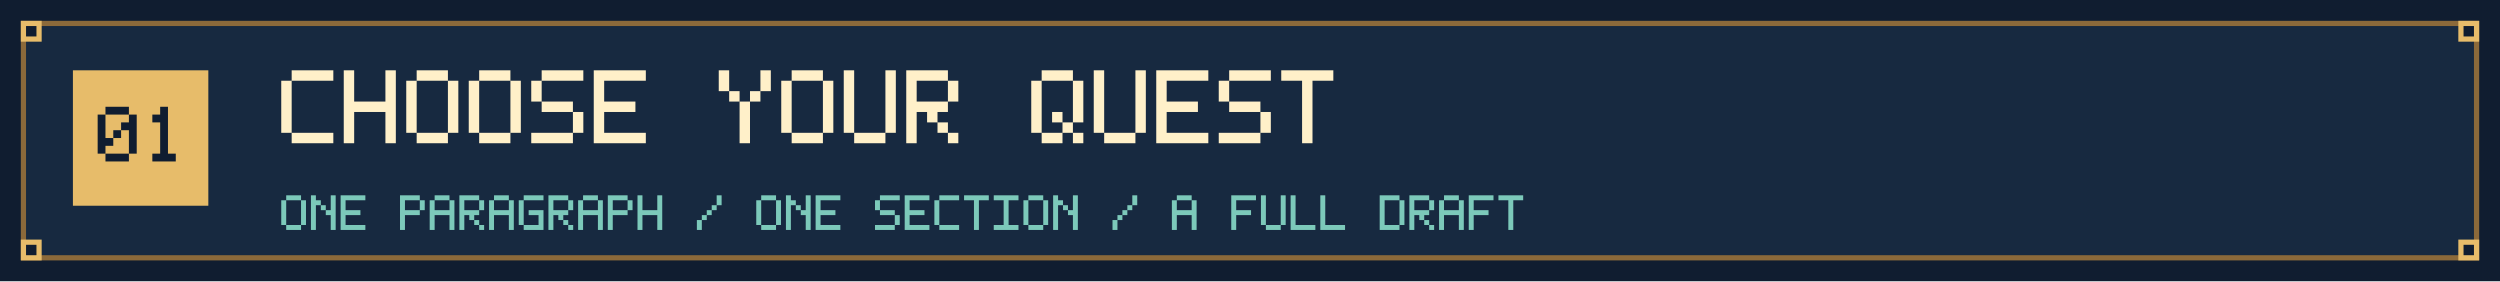
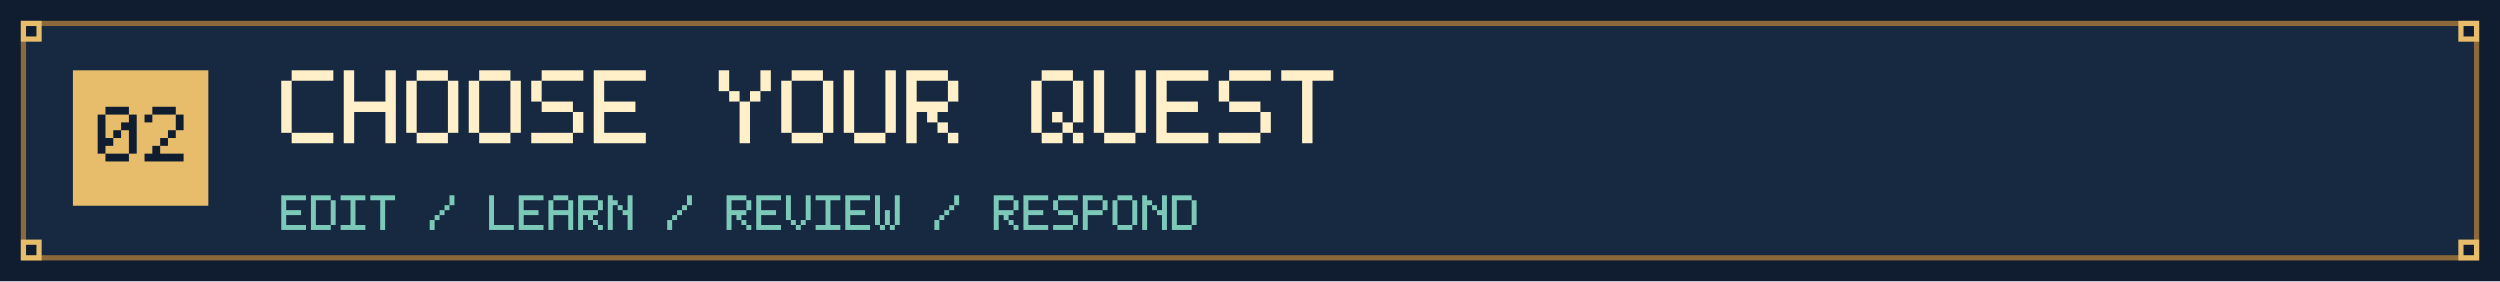
- <svg xmlns="http://www.w3.org/2000/svg" width="960" height="108" viewBox="0 0 960 108" role="img" aria-label="CHOOSE YOUR QUEST. ONE PARAGRAPH / ONE SECTION / A FULL DRAFT">
+ <svg xmlns="http://www.w3.org/2000/svg" width="960" height="108" viewBox="0 0 960 108" role="img" aria-label="CHOOSE YOUR QUEST. EDIT / LEARN / REVIEW / RESPOND">
  <rect x="0" y="0" width="960" height="108" fill="#101d30" />
  <rect x="8" y="8" width="944" height="92" fill="#8b693a" />
  <rect x="10" y="10" width="940" height="88" fill="#172940" />
  <rect x="8" y="8" width="8" height="8" fill="#e7bc6a" />
  <rect x="10" y="10" width="4" height="4" fill="#101d30" />
  <rect x="944" y="8" width="8" height="8" fill="#e7bc6a" />
  <rect x="946" y="10" width="4" height="4" fill="#101d30" />
  <rect x="8" y="92" width="8" height="8" fill="#e7bc6a" />
  <rect x="10" y="94" width="4" height="4" fill="#101d30" />
  <rect x="944" y="92" width="8" height="8" fill="#e7bc6a" />
  <rect x="946" y="94" width="4" height="4" fill="#101d30" />
  <rect x="28" y="27" width="52" height="52" fill="#e7bc6a" />
-   <path d="M40.5,41h3v3h-3zM43.5,41h3v3h-3zM46.5,41h3v3h-3zM37.5,44h3v3h-3zM49.5,44h3v3h-3zM37.5,47h3v3h-3zM46.5,47h3v3h-3zM49.5,47h3v3h-3zM37.5,50h3v3h-3zM43.5,50h3v3h-3zM49.5,50h3v3h-3zM37.5,53h3v3h-3zM40.5,53h3v3h-3zM49.5,53h3v3h-3zM37.5,56h3v3h-3zM49.5,56h3v3h-3zM40.5,59h3v3h-3zM43.5,59h3v3h-3zM46.5,59h3v3h-3zM61.5,41h3v3h-3zM58.5,44h3v3h-3zM61.5,44h3v3h-3zM61.5,47h3v3h-3zM61.5,50h3v3h-3zM61.5,53h3v3h-3zM61.5,56h3v3h-3zM58.5,59h3v3h-3zM61.5,59h3v3h-3zM64.5,59h3v3h-3z" fill="#101d30" />
+   <path d="M40.5,41h3v3h-3zM43.5,41h3v3h-3zM46.5,41h3v3h-3zM37.5,44h3v3h-3zM49.5,44h3v3h-3zM37.5,47h3v3h-3zM46.5,47h3v3h-3zM49.5,47h3v3h-3zM37.5,50h3v3h-3zM43.5,50h3v3h-3zM49.5,50h3v3h-3zM37.5,53h3v3h-3zM40.5,53h3v3h-3zM49.5,53h3v3h-3zM37.5,56h3v3h-3zM49.5,56h3v3h-3zM40.5,59h3v3h-3zM43.5,59h3v3h-3zM46.5,59h3v3h-3zM58.5,41h3v3h-3zM61.5,41h3v3h-3zM64.5,41h3v3h-3zM55.5,44h3v3h-3zM67.5,44h3v3h-3zM67.5,47h3v3h-3zM64.5,50h3v3h-3zM61.5,53h3v3h-3zM58.5,56h3v3h-3zM55.5,59h3v3h-3zM58.5,59h3v3h-3zM61.5,59h3v3h-3zM64.5,59h3v3h-3zM67.5,59h3v3h-3z" fill="#101d30" />
  <path d="M112,27h4v4h-4zM116,27h4v4h-4zM120,27h4v4h-4zM124,27h4v4h-4zM108,31h4v4h-4zM108,35h4v4h-4zM108,39h4v4h-4zM108,43h4v4h-4zM108,47h4v4h-4zM112,51h4v4h-4zM116,51h4v4h-4zM120,51h4v4h-4zM124,51h4v4h-4zM132,27h4v4h-4zM148,27h4v4h-4zM132,31h4v4h-4zM148,31h4v4h-4zM132,35h4v4h-4zM148,35h4v4h-4zM132,39h4v4h-4zM136,39h4v4h-4zM140,39h4v4h-4zM144,39h4v4h-4zM148,39h4v4h-4zM132,43h4v4h-4zM148,43h4v4h-4zM132,47h4v4h-4zM148,47h4v4h-4zM132,51h4v4h-4zM148,51h4v4h-4zM160,27h4v4h-4zM164,27h4v4h-4zM168,27h4v4h-4zM156,31h4v4h-4zM172,31h4v4h-4zM156,35h4v4h-4zM172,35h4v4h-4zM156,39h4v4h-4zM172,39h4v4h-4zM156,43h4v4h-4zM172,43h4v4h-4zM156,47h4v4h-4zM172,47h4v4h-4zM160,51h4v4h-4zM164,51h4v4h-4zM168,51h4v4h-4zM184,27h4v4h-4zM188,27h4v4h-4zM192,27h4v4h-4zM180,31h4v4h-4zM196,31h4v4h-4zM180,35h4v4h-4zM196,35h4v4h-4zM180,39h4v4h-4zM196,39h4v4h-4zM180,43h4v4h-4zM196,43h4v4h-4zM180,47h4v4h-4zM196,47h4v4h-4zM184,51h4v4h-4zM188,51h4v4h-4zM192,51h4v4h-4zM208,27h4v4h-4zM212,27h4v4h-4zM216,27h4v4h-4zM220,27h4v4h-4zM204,31h4v4h-4zM204,35h4v4h-4zM208,39h4v4h-4zM212,39h4v4h-4zM216,39h4v4h-4zM220,43h4v4h-4zM220,47h4v4h-4zM204,51h4v4h-4zM208,51h4v4h-4zM212,51h4v4h-4zM216,51h4v4h-4zM228,27h4v4h-4zM232,27h4v4h-4zM236,27h4v4h-4zM240,27h4v4h-4zM244,27h4v4h-4zM228,31h4v4h-4zM228,35h4v4h-4zM228,39h4v4h-4zM232,39h4v4h-4zM236,39h4v4h-4zM240,39h4v4h-4zM228,43h4v4h-4zM228,47h4v4h-4zM228,51h4v4h-4zM232,51h4v4h-4zM236,51h4v4h-4zM240,51h4v4h-4zM244,51h4v4h-4zM276,27h4v4h-4zM292,27h4v4h-4zM276,31h4v4h-4zM292,31h4v4h-4zM280,35h4v4h-4zM288,35h4v4h-4zM284,39h4v4h-4zM284,43h4v4h-4zM284,47h4v4h-4zM284,51h4v4h-4zM304,27h4v4h-4zM308,27h4v4h-4zM312,27h4v4h-4zM300,31h4v4h-4zM316,31h4v4h-4zM300,35h4v4h-4zM316,35h4v4h-4zM300,39h4v4h-4zM316,39h4v4h-4zM300,43h4v4h-4zM316,43h4v4h-4zM300,47h4v4h-4zM316,47h4v4h-4zM304,51h4v4h-4zM308,51h4v4h-4zM312,51h4v4h-4zM324,27h4v4h-4zM340,27h4v4h-4zM324,31h4v4h-4zM340,31h4v4h-4zM324,35h4v4h-4zM340,35h4v4h-4zM324,39h4v4h-4zM340,39h4v4h-4zM324,43h4v4h-4zM340,43h4v4h-4zM324,47h4v4h-4zM340,47h4v4h-4zM328,51h4v4h-4zM332,51h4v4h-4zM336,51h4v4h-4zM348,27h4v4h-4zM352,27h4v4h-4zM356,27h4v4h-4zM360,27h4v4h-4zM348,31h4v4h-4zM364,31h4v4h-4zM348,35h4v4h-4zM364,35h4v4h-4zM348,39h4v4h-4zM352,39h4v4h-4zM356,39h4v4h-4zM360,39h4v4h-4zM348,43h4v4h-4zM356,43h4v4h-4zM348,47h4v4h-4zM360,47h4v4h-4zM348,51h4v4h-4zM364,51h4v4h-4zM400,27h4v4h-4zM404,27h4v4h-4zM408,27h4v4h-4zM396,31h4v4h-4zM412,31h4v4h-4zM396,35h4v4h-4zM412,35h4v4h-4zM396,39h4v4h-4zM412,39h4v4h-4zM396,43h4v4h-4zM404,43h4v4h-4zM412,43h4v4h-4zM396,47h4v4h-4zM408,47h4v4h-4zM400,51h4v4h-4zM404,51h4v4h-4zM412,51h4v4h-4zM420,27h4v4h-4zM436,27h4v4h-4zM420,31h4v4h-4zM436,31h4v4h-4zM420,35h4v4h-4zM436,35h4v4h-4zM420,39h4v4h-4zM436,39h4v4h-4zM420,43h4v4h-4zM436,43h4v4h-4zM420,47h4v4h-4zM436,47h4v4h-4zM424,51h4v4h-4zM428,51h4v4h-4zM432,51h4v4h-4zM444,27h4v4h-4zM448,27h4v4h-4zM452,27h4v4h-4zM456,27h4v4h-4zM460,27h4v4h-4zM444,31h4v4h-4zM444,35h4v4h-4zM444,39h4v4h-4zM448,39h4v4h-4zM452,39h4v4h-4zM456,39h4v4h-4zM444,43h4v4h-4zM444,47h4v4h-4zM444,51h4v4h-4zM448,51h4v4h-4zM452,51h4v4h-4zM456,51h4v4h-4zM460,51h4v4h-4zM472,27h4v4h-4zM476,27h4v4h-4zM480,27h4v4h-4zM484,27h4v4h-4zM468,31h4v4h-4zM468,35h4v4h-4zM472,39h4v4h-4zM476,39h4v4h-4zM480,39h4v4h-4zM484,43h4v4h-4zM484,47h4v4h-4zM468,51h4v4h-4zM472,51h4v4h-4zM476,51h4v4h-4zM480,51h4v4h-4zM492,27h4v4h-4zM496,27h4v4h-4zM500,27h4v4h-4zM504,27h4v4h-4zM508,27h4v4h-4zM500,31h4v4h-4zM500,35h4v4h-4zM500,39h4v4h-4zM500,43h4v4h-4zM500,47h4v4h-4zM500,51h4v4h-4z" fill="#fff0c9" />
-   <path d="M109.9,75h1.9v1.9h-1.9zM111.8,75h1.9v1.9h-1.9zM113.7,75h1.9v1.9h-1.9zM108,76.9h1.9v1.9h-1.9zM115.6,76.9h1.9v1.9h-1.9zM108,78.8h1.9v1.9h-1.9zM115.6,78.8h1.9v1.9h-1.9zM108,80.7h1.9v1.9h-1.9zM115.6,80.7h1.9v1.9h-1.9zM108,82.6h1.9v1.9h-1.9zM115.6,82.6h1.9v1.9h-1.9zM108,84.5h1.9v1.9h-1.9zM115.6,84.5h1.9v1.9h-1.9zM109.9,86.4h1.9v1.9h-1.9zM111.8,86.4h1.9v1.9h-1.9zM113.7,86.4h1.9v1.9h-1.9zM119.4,75h1.9v1.9h-1.9zM127,75h1.9v1.9h-1.9zM119.4,76.9h1.9v1.9h-1.9zM121.3,76.9h1.9v1.9h-1.9zM127,76.9h1.9v1.9h-1.9zM119.4,78.8h1.9v1.9h-1.9zM123.2,78.8h1.9v1.9h-1.9zM127,78.8h1.9v1.9h-1.9zM119.4,80.7h1.9v1.9h-1.9zM125.1,80.7h1.9v1.9h-1.9zM127,80.7h1.9v1.9h-1.9zM119.4,82.6h1.9v1.9h-1.9zM127,82.6h1.9v1.9h-1.9zM119.4,84.5h1.9v1.9h-1.9zM127,84.5h1.9v1.9h-1.9zM119.4,86.4h1.9v1.9h-1.9zM127,86.4h1.9v1.9h-1.9zM130.8,75h1.9v1.9h-1.9zM132.7,75h1.9v1.9h-1.9zM134.6,75h1.9v1.9h-1.9zM136.5,75h1.9v1.9h-1.9zM138.4,75h1.9v1.9h-1.9zM130.8,76.9h1.9v1.9h-1.9zM130.8,78.8h1.9v1.9h-1.9zM130.8,80.7h1.9v1.9h-1.9zM132.7,80.7h1.9v1.9h-1.9zM134.6,80.7h1.9v1.9h-1.9zM136.5,80.7h1.9v1.9h-1.9zM130.8,82.6h1.9v1.9h-1.9zM130.8,84.5h1.9v1.9h-1.9zM130.8,86.4h1.9v1.9h-1.9zM132.7,86.4h1.9v1.9h-1.9zM134.6,86.4h1.9v1.9h-1.9zM136.5,86.4h1.9v1.9h-1.9zM138.4,86.4h1.9v1.9h-1.9zM153.6,75h1.9v1.9h-1.9zM155.5,75h1.9v1.9h-1.9zM157.4,75h1.9v1.9h-1.9zM159.3,75h1.9v1.9h-1.9zM153.6,76.9h1.9v1.9h-1.9zM161.2,76.9h1.9v1.9h-1.9zM153.6,78.8h1.9v1.9h-1.9zM161.2,78.8h1.9v1.9h-1.9zM153.6,80.7h1.9v1.9h-1.9zM155.5,80.7h1.9v1.9h-1.9zM157.4,80.7h1.9v1.9h-1.9zM159.3,80.7h1.9v1.9h-1.9zM153.6,82.6h1.9v1.9h-1.9zM153.6,84.5h1.9v1.9h-1.9zM153.6,86.4h1.9v1.9h-1.9zM166.9,75h1.9v1.9h-1.9zM168.8,75h1.9v1.9h-1.9zM170.7,75h1.9v1.9h-1.9zM165,76.9h1.9v1.9h-1.9zM172.6,76.9h1.9v1.9h-1.9zM165,78.8h1.9v1.9h-1.9zM172.6,78.8h1.9v1.9h-1.9zM165,80.7h1.9v1.9h-1.9zM166.9,80.7h1.9v1.9h-1.9zM168.8,80.7h1.9v1.9h-1.9zM170.7,80.7h1.9v1.9h-1.9zM172.6,80.7h1.9v1.9h-1.9zM165,82.6h1.9v1.9h-1.9zM172.6,82.6h1.9v1.9h-1.9zM165,84.5h1.9v1.9h-1.9zM172.6,84.5h1.9v1.9h-1.9zM165,86.4h1.9v1.9h-1.9zM172.6,86.4h1.9v1.9h-1.9zM176.4,75h1.9v1.9h-1.9zM178.3,75h1.9v1.9h-1.9zM180.2,75h1.9v1.9h-1.9zM182.1,75h1.9v1.9h-1.9zM176.4,76.9h1.9v1.9h-1.9zM184,76.9h1.9v1.9h-1.9zM176.4,78.8h1.9v1.9h-1.9zM184,78.8h1.9v1.9h-1.9zM176.4,80.7h1.9v1.9h-1.9zM178.3,80.7h1.9v1.9h-1.9zM180.2,80.7h1.9v1.9h-1.9zM182.1,80.7h1.9v1.9h-1.9zM176.4,82.6h1.9v1.9h-1.9zM180.2,82.6h1.9v1.9h-1.9zM176.4,84.5h1.9v1.9h-1.9zM182.1,84.5h1.9v1.9h-1.9zM176.4,86.4h1.9v1.9h-1.9zM184,86.4h1.9v1.9h-1.9zM189.7,75h1.9v1.9h-1.9zM191.6,75h1.9v1.9h-1.9zM193.5,75h1.9v1.9h-1.9zM187.8,76.9h1.9v1.9h-1.9zM195.4,76.9h1.9v1.9h-1.9zM187.8,78.8h1.9v1.9h-1.9zM195.4,78.8h1.9v1.9h-1.9zM187.8,80.7h1.9v1.9h-1.9zM189.7,80.7h1.9v1.9h-1.9zM191.6,80.7h1.9v1.9h-1.9zM193.5,80.7h1.9v1.9h-1.9zM195.4,80.7h1.9v1.9h-1.9zM187.8,82.6h1.9v1.9h-1.9zM195.4,82.6h1.9v1.9h-1.9zM187.8,84.5h1.9v1.9h-1.9zM195.4,84.5h1.9v1.9h-1.9zM187.8,86.4h1.9v1.9h-1.9zM195.4,86.4h1.9v1.9h-1.9zM201.1,75h1.9v1.9h-1.9zM203,75h1.9v1.9h-1.9zM204.9,75h1.9v1.9h-1.9zM206.8,75h1.9v1.9h-1.9zM199.2,76.9h1.9v1.9h-1.9zM199.2,78.8h1.9v1.9h-1.9zM199.2,80.7h1.9v1.9h-1.9zM203,80.7h1.9v1.9h-1.9zM204.9,80.7h1.9v1.9h-1.9zM206.8,80.7h1.9v1.9h-1.9zM199.2,82.6h1.9v1.9h-1.9zM206.8,82.6h1.9v1.9h-1.9zM199.2,84.5h1.9v1.9h-1.9zM206.8,84.5h1.9v1.9h-1.9zM201.1,86.4h1.9v1.9h-1.9zM203,86.4h1.9v1.9h-1.9zM204.9,86.4h1.9v1.9h-1.9zM206.8,86.4h1.9v1.9h-1.9zM210.6,75h1.9v1.9h-1.9zM212.5,75h1.9v1.9h-1.9zM214.4,75h1.9v1.9h-1.9zM216.3,75h1.9v1.9h-1.9zM210.6,76.9h1.9v1.9h-1.9zM218.2,76.9h1.9v1.9h-1.9zM210.6,78.8h1.9v1.9h-1.9zM218.2,78.8h1.9v1.9h-1.9zM210.6,80.7h1.9v1.9h-1.9zM212.5,80.7h1.9v1.9h-1.9zM214.4,80.7h1.9v1.9h-1.9zM216.3,80.7h1.9v1.9h-1.9zM210.6,82.6h1.9v1.9h-1.9zM214.4,82.6h1.9v1.9h-1.9zM210.6,84.5h1.9v1.9h-1.9zM216.3,84.5h1.9v1.9h-1.9zM210.6,86.4h1.9v1.9h-1.9zM218.2,86.4h1.9v1.9h-1.9zM223.9,75h1.9v1.9h-1.9zM225.8,75h1.9v1.9h-1.9zM227.7,75h1.9v1.9h-1.9zM222,76.9h1.9v1.9h-1.9zM229.6,76.9h1.9v1.9h-1.9zM222,78.8h1.9v1.9h-1.9zM229.6,78.8h1.9v1.9h-1.9zM222,80.7h1.9v1.9h-1.9zM223.9,80.7h1.9v1.9h-1.9zM225.8,80.7h1.9v1.9h-1.9zM227.7,80.7h1.9v1.9h-1.9zM229.6,80.7h1.9v1.9h-1.9zM222,82.6h1.9v1.9h-1.9zM229.6,82.6h1.9v1.9h-1.9zM222,84.5h1.9v1.9h-1.9zM229.6,84.5h1.9v1.9h-1.9zM222,86.4h1.9v1.9h-1.9zM229.6,86.4h1.9v1.9h-1.9zM233.4,75h1.9v1.9h-1.9zM235.3,75h1.9v1.9h-1.9zM237.2,75h1.9v1.9h-1.9zM239.1,75h1.9v1.9h-1.9zM233.4,76.9h1.9v1.9h-1.9zM241,76.9h1.9v1.9h-1.9zM233.4,78.8h1.9v1.9h-1.9zM241,78.8h1.9v1.9h-1.9zM233.4,80.7h1.9v1.9h-1.9zM235.3,80.7h1.9v1.9h-1.9zM237.2,80.7h1.9v1.9h-1.9zM239.1,80.7h1.9v1.9h-1.9zM233.4,82.6h1.9v1.9h-1.9zM233.4,84.5h1.9v1.9h-1.9zM233.4,86.4h1.9v1.9h-1.9zM244.8,75h1.9v1.9h-1.9zM252.4,75h1.9v1.9h-1.9zM244.8,76.9h1.9v1.9h-1.9zM252.4,76.9h1.9v1.9h-1.9zM244.8,78.8h1.9v1.9h-1.9zM252.4,78.8h1.9v1.9h-1.9zM244.8,80.7h1.9v1.9h-1.9zM246.7,80.7h1.9v1.9h-1.9zM248.6,80.7h1.9v1.9h-1.9zM250.5,80.7h1.9v1.9h-1.9zM252.4,80.7h1.9v1.9h-1.9zM244.8,82.6h1.9v1.9h-1.9zM252.4,82.6h1.9v1.9h-1.9zM244.8,84.5h1.9v1.9h-1.9zM252.4,84.5h1.9v1.9h-1.9zM244.8,86.4h1.9v1.9h-1.9zM252.4,86.4h1.9v1.9h-1.9zM275.2,75h1.9v1.9h-1.9zM275.2,76.9h1.9v1.9h-1.9zM273.3,78.8h1.9v1.9h-1.9zM271.4,80.7h1.9v1.9h-1.9zM269.5,82.6h1.9v1.9h-1.9zM267.6,84.5h1.9v1.9h-1.9zM267.6,86.4h1.9v1.9h-1.9zM292.3,75h1.9v1.9h-1.9zM294.2,75h1.9v1.9h-1.9zM296.1,75h1.9v1.9h-1.9zM290.4,76.9h1.9v1.9h-1.9zM298,76.9h1.9v1.9h-1.9zM290.4,78.8h1.9v1.9h-1.9zM298,78.8h1.9v1.9h-1.9zM290.4,80.7h1.9v1.9h-1.9zM298,80.7h1.9v1.9h-1.9zM290.4,82.6h1.9v1.9h-1.9zM298,82.6h1.9v1.9h-1.9zM290.4,84.5h1.9v1.9h-1.9zM298,84.5h1.9v1.9h-1.9zM292.3,86.4h1.9v1.9h-1.9zM294.2,86.4h1.9v1.9h-1.9zM296.1,86.4h1.9v1.9h-1.9zM301.8,75h1.9v1.9h-1.9zM309.4,75h1.9v1.9h-1.9zM301.8,76.9h1.9v1.9h-1.9zM303.7,76.9h1.9v1.9h-1.9zM309.4,76.9h1.9v1.9h-1.9zM301.8,78.8h1.9v1.9h-1.9zM305.6,78.8h1.9v1.9h-1.9zM309.4,78.8h1.9v1.9h-1.9zM301.8,80.7h1.9v1.9h-1.9zM307.5,80.7h1.9v1.9h-1.9zM309.4,80.7h1.9v1.9h-1.9zM301.8,82.6h1.9v1.9h-1.9zM309.4,82.6h1.9v1.9h-1.9zM301.8,84.5h1.9v1.9h-1.9zM309.4,84.5h1.9v1.9h-1.9zM301.8,86.4h1.9v1.9h-1.9zM309.4,86.4h1.9v1.9h-1.9zM313.2,75h1.9v1.9h-1.9zM315.1,75h1.9v1.9h-1.9zM317,75h1.9v1.9h-1.9zM318.9,75h1.9v1.9h-1.9zM320.8,75h1.9v1.9h-1.9zM313.2,76.9h1.9v1.9h-1.9zM313.2,78.8h1.9v1.9h-1.9zM313.2,80.7h1.9v1.9h-1.9zM315.1,80.7h1.9v1.9h-1.9zM317,80.7h1.9v1.9h-1.9zM318.9,80.7h1.9v1.9h-1.9zM313.2,82.6h1.9v1.9h-1.9zM313.2,84.5h1.9v1.9h-1.9zM313.2,86.4h1.9v1.9h-1.9zM315.1,86.4h1.9v1.9h-1.9zM317,86.4h1.9v1.9h-1.9zM318.9,86.4h1.9v1.9h-1.9zM320.8,86.4h1.9v1.9h-1.9zM337.9,75h1.9v1.9h-1.9zM339.8,75h1.9v1.9h-1.9zM341.7,75h1.9v1.9h-1.9zM343.6,75h1.9v1.9h-1.9zM336,76.9h1.9v1.9h-1.9zM336,78.8h1.9v1.9h-1.9zM337.9,80.7h1.9v1.9h-1.9zM339.8,80.7h1.9v1.9h-1.9zM341.7,80.7h1.9v1.9h-1.9zM343.6,82.6h1.9v1.9h-1.9zM343.6,84.5h1.9v1.9h-1.9zM336,86.4h1.9v1.9h-1.9zM337.9,86.4h1.9v1.9h-1.9zM339.8,86.4h1.9v1.9h-1.9zM341.7,86.4h1.9v1.9h-1.9zM347.4,75h1.9v1.9h-1.9zM349.3,75h1.9v1.9h-1.9zM351.2,75h1.9v1.9h-1.9zM353.1,75h1.9v1.9h-1.9zM355,75h1.9v1.9h-1.9zM347.4,76.9h1.9v1.9h-1.9zM347.4,78.8h1.9v1.9h-1.9zM347.4,80.7h1.9v1.9h-1.9zM349.3,80.7h1.9v1.9h-1.9zM351.2,80.7h1.9v1.9h-1.9zM353.1,80.7h1.9v1.9h-1.9zM347.4,82.6h1.9v1.9h-1.9zM347.4,84.5h1.9v1.9h-1.9zM347.4,86.4h1.9v1.9h-1.9zM349.3,86.4h1.9v1.9h-1.9zM351.2,86.4h1.9v1.9h-1.9zM353.1,86.4h1.9v1.9h-1.9zM355,86.4h1.9v1.9h-1.9zM360.7,75h1.9v1.9h-1.9zM362.6,75h1.9v1.9h-1.9zM364.5,75h1.9v1.9h-1.9zM366.4,75h1.9v1.9h-1.9zM358.8,76.9h1.9v1.9h-1.9zM358.8,78.8h1.9v1.9h-1.9zM358.8,80.7h1.9v1.9h-1.9zM358.8,82.6h1.9v1.9h-1.9zM358.8,84.5h1.9v1.9h-1.9zM360.7,86.4h1.9v1.9h-1.9zM362.6,86.4h1.9v1.9h-1.9zM364.5,86.4h1.9v1.9h-1.9zM366.4,86.4h1.9v1.9h-1.9zM370.2,75h1.9v1.9h-1.9zM372.1,75h1.9v1.9h-1.9zM374,75h1.9v1.9h-1.9zM375.9,75h1.9v1.9h-1.9zM377.8,75h1.9v1.9h-1.9zM374,76.9h1.9v1.9h-1.9zM374,78.8h1.9v1.9h-1.9zM374,80.7h1.9v1.9h-1.9zM374,82.6h1.9v1.9h-1.9zM374,84.5h1.9v1.9h-1.9zM374,86.4h1.9v1.9h-1.9zM381.6,75h1.9v1.9h-1.9zM383.5,75h1.9v1.9h-1.9zM385.4,75h1.9v1.9h-1.9zM387.3,75h1.9v1.9h-1.9zM389.2,75h1.9v1.9h-1.9zM385.4,76.9h1.9v1.9h-1.9zM385.4,78.8h1.9v1.9h-1.9zM385.4,80.7h1.9v1.9h-1.9zM385.4,82.6h1.9v1.9h-1.9zM385.4,84.5h1.9v1.9h-1.9zM381.6,86.4h1.9v1.9h-1.9zM383.5,86.4h1.9v1.9h-1.9zM385.4,86.4h1.9v1.9h-1.9zM387.3,86.4h1.9v1.9h-1.9zM389.2,86.4h1.9v1.9h-1.9zM394.9,75h1.9v1.9h-1.9zM396.8,75h1.9v1.9h-1.9zM398.7,75h1.9v1.9h-1.9zM393,76.9h1.9v1.9h-1.9zM400.6,76.9h1.9v1.9h-1.9zM393,78.8h1.9v1.9h-1.9zM400.6,78.8h1.9v1.9h-1.9zM393,80.7h1.9v1.9h-1.9zM400.6,80.7h1.9v1.9h-1.9zM393,82.6h1.9v1.9h-1.9zM400.6,82.6h1.9v1.9h-1.9zM393,84.5h1.9v1.9h-1.9zM400.6,84.5h1.9v1.9h-1.9zM394.9,86.4h1.9v1.9h-1.9zM396.8,86.4h1.9v1.9h-1.9zM398.7,86.4h1.9v1.9h-1.9zM404.4,75h1.9v1.9h-1.9zM412,75h1.9v1.9h-1.9zM404.4,76.9h1.9v1.9h-1.9zM406.3,76.9h1.9v1.9h-1.9zM412,76.9h1.9v1.9h-1.9zM404.4,78.8h1.9v1.9h-1.9zM408.2,78.8h1.9v1.9h-1.9zM412,78.8h1.9v1.9h-1.9zM404.4,80.7h1.9v1.9h-1.9zM410.1,80.7h1.9v1.9h-1.9zM412,80.7h1.9v1.9h-1.9zM404.4,82.6h1.9v1.9h-1.9zM412,82.6h1.9v1.9h-1.9zM404.4,84.5h1.9v1.9h-1.9zM412,84.5h1.9v1.9h-1.9zM404.4,86.4h1.9v1.9h-1.9zM412,86.4h1.9v1.9h-1.9zM434.8,75h1.9v1.9h-1.9zM434.8,76.9h1.9v1.9h-1.9zM432.9,78.8h1.9v1.9h-1.9zM431,80.7h1.9v1.9h-1.9zM429.1,82.6h1.9v1.9h-1.9zM427.2,84.5h1.9v1.9h-1.9zM427.2,86.4h1.9v1.9h-1.9zM451.9,75h1.9v1.9h-1.9zM453.8,75h1.9v1.9h-1.9zM455.7,75h1.9v1.9h-1.9zM450,76.9h1.9v1.9h-1.9zM457.6,76.9h1.9v1.9h-1.9zM450,78.8h1.9v1.9h-1.9zM457.6,78.8h1.9v1.9h-1.9zM450,80.7h1.9v1.9h-1.9zM451.9,80.7h1.9v1.9h-1.9zM453.8,80.7h1.9v1.9h-1.9zM455.7,80.7h1.9v1.9h-1.9zM457.6,80.7h1.9v1.9h-1.9zM450,82.6h1.9v1.9h-1.9zM457.6,82.6h1.9v1.9h-1.9zM450,84.5h1.9v1.9h-1.9zM457.6,84.5h1.9v1.9h-1.9zM450,86.4h1.9v1.9h-1.9zM457.6,86.4h1.9v1.9h-1.9zM472.8,75h1.9v1.9h-1.9zM474.7,75h1.9v1.9h-1.9zM476.6,75h1.9v1.9h-1.9zM478.5,75h1.9v1.9h-1.9zM480.4,75h1.9v1.9h-1.9zM472.8,76.9h1.9v1.9h-1.9zM472.8,78.8h1.9v1.9h-1.9zM472.8,80.7h1.9v1.9h-1.9zM474.7,80.7h1.9v1.9h-1.9zM476.6,80.7h1.9v1.9h-1.9zM478.5,80.7h1.9v1.9h-1.9zM472.8,82.6h1.9v1.9h-1.9zM472.8,84.5h1.9v1.9h-1.9zM472.8,86.4h1.9v1.9h-1.9zM484.2,75h1.9v1.9h-1.9zM491.8,75h1.9v1.9h-1.9zM484.2,76.9h1.9v1.9h-1.9zM491.8,76.9h1.9v1.9h-1.9zM484.2,78.8h1.9v1.9h-1.9zM491.8,78.8h1.9v1.9h-1.9zM484.2,80.7h1.9v1.9h-1.9zM491.8,80.7h1.9v1.9h-1.9zM484.2,82.6h1.9v1.9h-1.9zM491.8,82.6h1.9v1.9h-1.9zM484.2,84.5h1.9v1.9h-1.9zM491.8,84.5h1.9v1.9h-1.9zM486.1,86.4h1.9v1.9h-1.9zM488,86.4h1.9v1.9h-1.9zM489.9,86.4h1.9v1.9h-1.9zM495.6,75h1.9v1.9h-1.9zM495.6,76.9h1.9v1.9h-1.9zM495.6,78.8h1.9v1.9h-1.9zM495.6,80.7h1.9v1.9h-1.9zM495.6,82.6h1.9v1.9h-1.9zM495.6,84.5h1.9v1.9h-1.9zM495.6,86.4h1.9v1.9h-1.9zM497.5,86.4h1.9v1.9h-1.9zM499.4,86.4h1.9v1.9h-1.9zM501.3,86.4h1.9v1.9h-1.9zM503.2,86.4h1.9v1.9h-1.9zM507,75h1.9v1.9h-1.9zM507,76.9h1.9v1.9h-1.9zM507,78.8h1.9v1.9h-1.9zM507,80.7h1.9v1.9h-1.9zM507,82.6h1.9v1.9h-1.9zM507,84.5h1.9v1.9h-1.9zM507,86.4h1.9v1.9h-1.9zM508.9,86.4h1.9v1.9h-1.9zM510.8,86.4h1.9v1.9h-1.9zM512.7,86.4h1.9v1.9h-1.9zM514.6,86.4h1.9v1.9h-1.9zM529.8,75h1.9v1.9h-1.9zM531.7,75h1.9v1.9h-1.9zM533.6,75h1.9v1.9h-1.9zM535.5,75h1.9v1.9h-1.9zM529.8,76.9h1.9v1.9h-1.9zM537.4,76.9h1.9v1.9h-1.9zM529.8,78.8h1.9v1.9h-1.9zM537.4,78.8h1.9v1.9h-1.9zM529.8,80.7h1.9v1.9h-1.9zM537.4,80.7h1.9v1.9h-1.9zM529.8,82.6h1.9v1.9h-1.9zM537.4,82.6h1.9v1.9h-1.9zM529.8,84.5h1.9v1.9h-1.9zM537.4,84.5h1.9v1.9h-1.9zM529.8,86.4h1.9v1.9h-1.9zM531.7,86.4h1.9v1.9h-1.9zM533.6,86.4h1.9v1.9h-1.9zM535.5,86.4h1.9v1.9h-1.9zM541.2,75h1.9v1.9h-1.9zM543.1,75h1.9v1.9h-1.9zM545,75h1.9v1.9h-1.9zM546.9,75h1.9v1.9h-1.9zM541.2,76.9h1.9v1.9h-1.9zM548.8,76.9h1.9v1.9h-1.9zM541.2,78.8h1.9v1.9h-1.9zM548.8,78.8h1.9v1.9h-1.9zM541.2,80.7h1.9v1.9h-1.9zM543.1,80.7h1.9v1.9h-1.9zM545,80.7h1.9v1.9h-1.9zM546.9,80.7h1.9v1.9h-1.9zM541.2,82.6h1.9v1.9h-1.9zM545,82.6h1.9v1.9h-1.9zM541.2,84.5h1.9v1.9h-1.9zM546.9,84.5h1.9v1.9h-1.9zM541.2,86.4h1.9v1.9h-1.9zM548.8,86.4h1.9v1.9h-1.9zM554.5,75h1.9v1.9h-1.9zM556.4,75h1.9v1.9h-1.9zM558.3,75h1.9v1.9h-1.9zM552.6,76.9h1.9v1.9h-1.9zM560.2,76.9h1.9v1.9h-1.9zM552.6,78.8h1.9v1.9h-1.9zM560.2,78.8h1.9v1.9h-1.9zM552.6,80.7h1.9v1.9h-1.9zM554.5,80.7h1.9v1.9h-1.9zM556.4,80.7h1.9v1.9h-1.9zM558.3,80.7h1.9v1.9h-1.9zM560.2,80.7h1.9v1.9h-1.9zM552.6,82.6h1.9v1.9h-1.9zM560.2,82.6h1.9v1.9h-1.9zM552.6,84.5h1.9v1.9h-1.9zM560.2,84.5h1.9v1.9h-1.9zM552.6,86.4h1.9v1.9h-1.9zM560.2,86.4h1.9v1.9h-1.9zM564,75h1.9v1.9h-1.9zM565.9,75h1.9v1.9h-1.9zM567.8,75h1.9v1.9h-1.9zM569.7,75h1.9v1.9h-1.9zM571.6,75h1.9v1.9h-1.9zM564,76.9h1.9v1.9h-1.9zM564,78.8h1.9v1.9h-1.9zM564,80.7h1.9v1.9h-1.9zM565.9,80.7h1.9v1.9h-1.9zM567.8,80.7h1.9v1.9h-1.9zM569.7,80.7h1.9v1.9h-1.9zM564,82.6h1.9v1.9h-1.9zM564,84.5h1.9v1.9h-1.9zM564,86.4h1.9v1.9h-1.9zM575.4,75h1.9v1.9h-1.9zM577.3,75h1.9v1.9h-1.9zM579.2,75h1.9v1.9h-1.9zM581.1,75h1.9v1.9h-1.9zM583,75h1.9v1.9h-1.9zM579.2,76.9h1.9v1.9h-1.9zM579.2,78.8h1.9v1.9h-1.9zM579.2,80.7h1.9v1.9h-1.9zM579.2,82.6h1.9v1.9h-1.9zM579.2,84.5h1.9v1.9h-1.9zM579.2,86.4h1.9v1.9h-1.9z" fill="#7cc9ba" />
+   <path d="M108,75h1.9v1.9h-1.9zM109.9,75h1.9v1.9h-1.9zM111.8,75h1.9v1.9h-1.9zM113.7,75h1.9v1.9h-1.9zM115.6,75h1.9v1.9h-1.9zM108,76.9h1.9v1.9h-1.9zM108,78.8h1.9v1.9h-1.9zM108,80.7h1.9v1.9h-1.9zM109.9,80.7h1.9v1.9h-1.9zM111.8,80.7h1.9v1.9h-1.9zM113.7,80.7h1.9v1.9h-1.9zM108,82.6h1.9v1.9h-1.9zM108,84.5h1.9v1.9h-1.9zM108,86.4h1.9v1.9h-1.9zM109.9,86.4h1.9v1.9h-1.9zM111.8,86.4h1.9v1.9h-1.9zM113.7,86.4h1.9v1.9h-1.9zM115.6,86.4h1.9v1.9h-1.9zM119.4,75h1.9v1.9h-1.9zM121.3,75h1.9v1.9h-1.9zM123.2,75h1.9v1.9h-1.9zM125.1,75h1.9v1.9h-1.9zM119.4,76.9h1.9v1.9h-1.9zM127,76.9h1.9v1.9h-1.9zM119.4,78.8h1.9v1.9h-1.9zM127,78.8h1.9v1.9h-1.9zM119.4,80.7h1.9v1.9h-1.9zM127,80.7h1.9v1.9h-1.9zM119.4,82.6h1.9v1.9h-1.9zM127,82.6h1.9v1.9h-1.9zM119.4,84.5h1.9v1.9h-1.9zM127,84.5h1.9v1.9h-1.9zM119.4,86.4h1.9v1.9h-1.9zM121.3,86.4h1.9v1.9h-1.9zM123.2,86.4h1.9v1.9h-1.9zM125.1,86.4h1.9v1.9h-1.9zM130.8,75h1.9v1.9h-1.9zM132.7,75h1.9v1.9h-1.9zM134.6,75h1.9v1.9h-1.9zM136.5,75h1.9v1.9h-1.9zM138.4,75h1.9v1.9h-1.9zM134.6,76.9h1.9v1.9h-1.9zM134.6,78.8h1.9v1.9h-1.9zM134.6,80.7h1.9v1.9h-1.9zM134.6,82.6h1.9v1.9h-1.9zM134.6,84.5h1.9v1.9h-1.9zM130.8,86.4h1.9v1.9h-1.9zM132.7,86.4h1.9v1.9h-1.9zM134.6,86.4h1.9v1.9h-1.9zM136.5,86.4h1.9v1.9h-1.9zM138.4,86.4h1.9v1.9h-1.9zM142.2,75h1.9v1.9h-1.9zM144.1,75h1.9v1.9h-1.9zM146,75h1.9v1.9h-1.9zM147.9,75h1.9v1.9h-1.9zM149.8,75h1.9v1.9h-1.9zM146,76.9h1.9v1.9h-1.9zM146,78.8h1.9v1.9h-1.9zM146,80.7h1.9v1.9h-1.9zM146,82.6h1.9v1.9h-1.9zM146,84.5h1.9v1.9h-1.9zM146,86.4h1.9v1.9h-1.9zM172.6,75h1.9v1.9h-1.9zM172.6,76.9h1.9v1.9h-1.9zM170.7,78.8h1.9v1.9h-1.9zM168.8,80.7h1.9v1.9h-1.9zM166.9,82.6h1.9v1.9h-1.9zM165,84.5h1.9v1.9h-1.9zM165,86.4h1.9v1.9h-1.9zM187.8,75h1.9v1.9h-1.9zM187.8,76.9h1.9v1.9h-1.9zM187.8,78.8h1.9v1.9h-1.9zM187.8,80.7h1.9v1.9h-1.9zM187.8,82.6h1.9v1.9h-1.9zM187.8,84.5h1.9v1.9h-1.9zM187.8,86.4h1.9v1.9h-1.9zM189.7,86.4h1.9v1.9h-1.9zM191.6,86.4h1.9v1.9h-1.9zM193.5,86.4h1.9v1.9h-1.9zM195.4,86.4h1.9v1.9h-1.9zM199.2,75h1.9v1.9h-1.9zM201.1,75h1.9v1.9h-1.9zM203,75h1.9v1.9h-1.9zM204.9,75h1.9v1.9h-1.9zM206.8,75h1.9v1.9h-1.9zM199.2,76.9h1.9v1.9h-1.9zM199.2,78.8h1.9v1.9h-1.9zM199.2,80.7h1.9v1.9h-1.9zM201.1,80.7h1.9v1.9h-1.9zM203,80.7h1.9v1.9h-1.9zM204.9,80.7h1.9v1.9h-1.9zM199.2,82.6h1.9v1.9h-1.9zM199.2,84.5h1.9v1.9h-1.9zM199.2,86.4h1.9v1.9h-1.9zM201.1,86.4h1.9v1.9h-1.9zM203,86.4h1.9v1.9h-1.9zM204.9,86.4h1.9v1.9h-1.9zM206.8,86.4h1.9v1.9h-1.9zM212.5,75h1.9v1.9h-1.9zM214.4,75h1.9v1.9h-1.9zM216.3,75h1.9v1.9h-1.9zM210.6,76.9h1.9v1.9h-1.9zM218.2,76.9h1.9v1.9h-1.9zM210.6,78.8h1.9v1.9h-1.9zM218.2,78.8h1.9v1.9h-1.9zM210.6,80.7h1.9v1.9h-1.9zM212.5,80.7h1.9v1.9h-1.9zM214.4,80.7h1.9v1.9h-1.9zM216.3,80.7h1.9v1.9h-1.9zM218.2,80.7h1.9v1.9h-1.9zM210.6,82.6h1.9v1.9h-1.9zM218.2,82.6h1.9v1.9h-1.9zM210.6,84.5h1.9v1.9h-1.9zM218.2,84.5h1.9v1.9h-1.9zM210.6,86.4h1.9v1.9h-1.9zM218.2,86.4h1.9v1.9h-1.9zM222,75h1.9v1.9h-1.9zM223.9,75h1.9v1.9h-1.9zM225.8,75h1.9v1.9h-1.9zM227.7,75h1.9v1.9h-1.9zM222,76.9h1.9v1.9h-1.9zM229.6,76.9h1.9v1.9h-1.9zM222,78.8h1.9v1.9h-1.9zM229.6,78.8h1.9v1.9h-1.9zM222,80.7h1.9v1.9h-1.9zM223.9,80.7h1.9v1.9h-1.9zM225.8,80.7h1.9v1.9h-1.9zM227.7,80.7h1.9v1.9h-1.9zM222,82.6h1.9v1.9h-1.9zM225.8,82.6h1.9v1.9h-1.9zM222,84.5h1.9v1.9h-1.9zM227.7,84.5h1.9v1.9h-1.9zM222,86.4h1.9v1.9h-1.9zM229.6,86.4h1.9v1.9h-1.9zM233.4,75h1.9v1.9h-1.9zM241,75h1.9v1.9h-1.9zM233.4,76.9h1.9v1.9h-1.9zM235.3,76.9h1.9v1.9h-1.9zM241,76.9h1.9v1.9h-1.9zM233.4,78.8h1.9v1.9h-1.9zM237.2,78.8h1.9v1.9h-1.9zM241,78.8h1.9v1.9h-1.9zM233.4,80.7h1.9v1.9h-1.9zM239.1,80.7h1.9v1.9h-1.9zM241,80.7h1.9v1.9h-1.9zM233.4,82.6h1.9v1.9h-1.9zM241,82.6h1.9v1.9h-1.9zM233.4,84.5h1.9v1.9h-1.9zM241,84.5h1.9v1.9h-1.9zM233.4,86.4h1.9v1.9h-1.9zM241,86.4h1.9v1.9h-1.9zM263.8,75h1.9v1.9h-1.9zM263.8,76.9h1.9v1.9h-1.9zM261.9,78.8h1.9v1.9h-1.9zM260,80.7h1.9v1.9h-1.9zM258.1,82.6h1.9v1.9h-1.9zM256.2,84.5h1.9v1.9h-1.9zM256.2,86.4h1.9v1.9h-1.9zM279,75h1.9v1.9h-1.9zM280.9,75h1.9v1.9h-1.9zM282.8,75h1.9v1.9h-1.9zM284.7,75h1.9v1.9h-1.9zM279,76.9h1.9v1.9h-1.9zM286.6,76.9h1.9v1.9h-1.9zM279,78.8h1.9v1.9h-1.9zM286.6,78.8h1.9v1.9h-1.9zM279,80.7h1.9v1.9h-1.9zM280.9,80.7h1.9v1.9h-1.9zM282.8,80.7h1.9v1.9h-1.9zM284.7,80.7h1.9v1.9h-1.9zM279,82.6h1.9v1.9h-1.9zM282.8,82.6h1.9v1.9h-1.9zM279,84.5h1.9v1.9h-1.9zM284.7,84.5h1.9v1.9h-1.9zM279,86.4h1.9v1.9h-1.9zM286.6,86.4h1.9v1.9h-1.9zM290.4,75h1.9v1.9h-1.9zM292.3,75h1.9v1.9h-1.9zM294.2,75h1.9v1.9h-1.9zM296.1,75h1.9v1.9h-1.9zM298,75h1.9v1.9h-1.9zM290.4,76.9h1.9v1.9h-1.9zM290.4,78.8h1.9v1.9h-1.9zM290.4,80.7h1.9v1.9h-1.9zM292.3,80.7h1.9v1.9h-1.9zM294.2,80.7h1.9v1.9h-1.9zM296.1,80.7h1.9v1.9h-1.9zM290.4,82.6h1.9v1.9h-1.9zM290.4,84.5h1.9v1.9h-1.9zM290.4,86.4h1.9v1.9h-1.9zM292.3,86.4h1.9v1.9h-1.9zM294.2,86.4h1.9v1.9h-1.9zM296.1,86.4h1.9v1.9h-1.9zM298,86.4h1.9v1.9h-1.9zM301.8,75h1.9v1.9h-1.9zM309.4,75h1.9v1.9h-1.9zM301.8,76.9h1.9v1.9h-1.9zM309.4,76.9h1.9v1.9h-1.9zM301.8,78.8h1.9v1.9h-1.9zM309.4,78.8h1.9v1.9h-1.9zM301.8,80.7h1.9v1.9h-1.9zM309.4,80.7h1.9v1.9h-1.9zM301.8,82.6h1.9v1.9h-1.9zM309.4,82.6h1.9v1.9h-1.9zM303.7,84.5h1.9v1.9h-1.9zM307.5,84.5h1.9v1.9h-1.9zM305.6,86.4h1.9v1.9h-1.9zM313.2,75h1.9v1.9h-1.9zM315.1,75h1.9v1.9h-1.9zM317,75h1.9v1.9h-1.9zM318.9,75h1.9v1.9h-1.9zM320.8,75h1.9v1.9h-1.9zM317,76.9h1.9v1.9h-1.9zM317,78.8h1.9v1.9h-1.9zM317,80.7h1.9v1.9h-1.9zM317,82.6h1.9v1.9h-1.9zM317,84.5h1.9v1.9h-1.9zM313.2,86.4h1.9v1.9h-1.9zM315.1,86.4h1.9v1.9h-1.9zM317,86.4h1.9v1.9h-1.9zM318.9,86.4h1.9v1.9h-1.9zM320.8,86.4h1.9v1.9h-1.9zM324.6,75h1.9v1.9h-1.9zM326.5,75h1.9v1.9h-1.9zM328.4,75h1.9v1.9h-1.9zM330.3,75h1.9v1.9h-1.9zM332.2,75h1.9v1.9h-1.9zM324.6,76.9h1.9v1.9h-1.9zM324.6,78.8h1.9v1.9h-1.9zM324.6,80.7h1.9v1.9h-1.9zM326.5,80.7h1.9v1.9h-1.9zM328.4,80.7h1.9v1.9h-1.9zM330.3,80.7h1.9v1.9h-1.9zM324.6,82.6h1.9v1.9h-1.9zM324.6,84.5h1.9v1.9h-1.9zM324.6,86.4h1.9v1.9h-1.9zM326.5,86.4h1.9v1.9h-1.9zM328.4,86.4h1.9v1.9h-1.9zM330.3,86.4h1.9v1.9h-1.9zM332.2,86.4h1.9v1.9h-1.9zM336,75h1.9v1.9h-1.9zM343.6,75h1.9v1.9h-1.9zM336,76.9h1.9v1.9h-1.9zM343.6,76.9h1.9v1.9h-1.9zM336,78.8h1.9v1.9h-1.9zM343.6,78.8h1.9v1.9h-1.9zM336,80.7h1.9v1.9h-1.9zM339.8,80.7h1.9v1.9h-1.9zM343.6,80.7h1.9v1.9h-1.9zM336,82.6h1.9v1.9h-1.9zM339.8,82.6h1.9v1.9h-1.9zM343.6,82.6h1.9v1.9h-1.9zM336,84.5h1.9v1.9h-1.9zM339.8,84.5h1.9v1.9h-1.9zM343.6,84.5h1.9v1.9h-1.9zM337.9,86.4h1.9v1.9h-1.9zM341.7,86.4h1.9v1.9h-1.9zM366.4,75h1.9v1.9h-1.9zM366.4,76.9h1.9v1.9h-1.9zM364.5,78.8h1.9v1.9h-1.9zM362.6,80.7h1.9v1.9h-1.9zM360.7,82.6h1.9v1.9h-1.9zM358.8,84.5h1.9v1.9h-1.9zM358.8,86.4h1.9v1.9h-1.9zM381.6,75h1.9v1.9h-1.9zM383.5,75h1.9v1.9h-1.9zM385.4,75h1.9v1.9h-1.9zM387.3,75h1.9v1.9h-1.9zM381.6,76.9h1.9v1.9h-1.9zM389.2,76.9h1.9v1.9h-1.9zM381.6,78.8h1.9v1.9h-1.9zM389.2,78.8h1.9v1.9h-1.9zM381.6,80.7h1.9v1.9h-1.9zM383.5,80.7h1.9v1.9h-1.9zM385.4,80.7h1.9v1.9h-1.9zM387.3,80.7h1.9v1.9h-1.9zM381.6,82.6h1.9v1.9h-1.9zM385.4,82.6h1.9v1.9h-1.9zM381.6,84.5h1.9v1.9h-1.9zM387.3,84.5h1.9v1.9h-1.9zM381.6,86.4h1.9v1.9h-1.9zM389.2,86.4h1.9v1.9h-1.9zM393,75h1.9v1.9h-1.9zM394.9,75h1.9v1.9h-1.9zM396.8,75h1.9v1.9h-1.9zM398.7,75h1.9v1.9h-1.9zM400.6,75h1.9v1.9h-1.9zM393,76.9h1.9v1.9h-1.9zM393,78.8h1.9v1.9h-1.9zM393,80.7h1.9v1.9h-1.9zM394.9,80.7h1.9v1.9h-1.9zM396.8,80.7h1.9v1.9h-1.9zM398.7,80.7h1.9v1.9h-1.9zM393,82.6h1.9v1.9h-1.9zM393,84.5h1.9v1.9h-1.9zM393,86.4h1.9v1.9h-1.9zM394.9,86.4h1.9v1.9h-1.9zM396.8,86.4h1.9v1.9h-1.9zM398.7,86.4h1.9v1.9h-1.9zM400.6,86.4h1.9v1.9h-1.9zM406.3,75h1.9v1.9h-1.9zM408.2,75h1.9v1.9h-1.9zM410.1,75h1.9v1.9h-1.9zM412,75h1.9v1.9h-1.9zM404.4,76.9h1.9v1.9h-1.9zM404.4,78.8h1.9v1.9h-1.9zM406.3,80.7h1.9v1.9h-1.9zM408.2,80.7h1.9v1.9h-1.9zM410.1,80.7h1.9v1.9h-1.9zM412,82.6h1.9v1.9h-1.9zM412,84.5h1.9v1.9h-1.9zM404.4,86.4h1.9v1.9h-1.9zM406.3,86.4h1.9v1.9h-1.9zM408.2,86.4h1.9v1.9h-1.9zM410.1,86.4h1.9v1.9h-1.9zM415.8,75h1.9v1.9h-1.9zM417.7,75h1.9v1.9h-1.9zM419.6,75h1.9v1.9h-1.9zM421.5,75h1.9v1.9h-1.9zM415.8,76.9h1.9v1.9h-1.9zM423.4,76.9h1.9v1.9h-1.9zM415.8,78.8h1.9v1.9h-1.9zM423.4,78.8h1.9v1.9h-1.9zM415.8,80.7h1.9v1.9h-1.9zM417.7,80.7h1.9v1.9h-1.9zM419.6,80.7h1.9v1.9h-1.9zM421.5,80.7h1.9v1.9h-1.9zM415.8,82.6h1.9v1.9h-1.9zM415.8,84.5h1.9v1.9h-1.9zM415.8,86.4h1.9v1.9h-1.9zM429.1,75h1.9v1.9h-1.9zM431,75h1.9v1.9h-1.9zM432.9,75h1.9v1.9h-1.9zM427.2,76.9h1.9v1.9h-1.9zM434.8,76.9h1.9v1.9h-1.9zM427.2,78.8h1.9v1.9h-1.9zM434.8,78.8h1.9v1.9h-1.9zM427.2,80.7h1.9v1.9h-1.9zM434.8,80.7h1.9v1.9h-1.9zM427.2,82.6h1.9v1.9h-1.9zM434.8,82.6h1.9v1.9h-1.9zM427.2,84.5h1.9v1.9h-1.9zM434.8,84.5h1.9v1.9h-1.9zM429.1,86.4h1.9v1.9h-1.9zM431,86.4h1.9v1.9h-1.9zM432.9,86.4h1.9v1.9h-1.9zM438.6,75h1.9v1.9h-1.9zM446.2,75h1.9v1.9h-1.9zM438.6,76.9h1.9v1.9h-1.9zM440.5,76.9h1.9v1.9h-1.9zM446.2,76.9h1.9v1.9h-1.9zM438.6,78.8h1.9v1.9h-1.9zM442.4,78.8h1.9v1.9h-1.9zM446.2,78.8h1.9v1.9h-1.9zM438.6,80.7h1.9v1.9h-1.9zM444.3,80.7h1.9v1.9h-1.9zM446.2,80.7h1.9v1.9h-1.9zM438.6,82.6h1.9v1.9h-1.9zM446.2,82.6h1.9v1.9h-1.9zM438.6,84.5h1.9v1.9h-1.9zM446.2,84.5h1.9v1.9h-1.9zM438.6,86.4h1.9v1.9h-1.9zM446.2,86.4h1.9v1.9h-1.9zM450,75h1.9v1.9h-1.9zM451.9,75h1.9v1.9h-1.9zM453.8,75h1.9v1.9h-1.9zM455.7,75h1.9v1.9h-1.9zM450,76.9h1.9v1.9h-1.9zM457.6,76.9h1.9v1.9h-1.9zM450,78.8h1.9v1.9h-1.9zM457.6,78.8h1.9v1.9h-1.9zM450,80.7h1.9v1.9h-1.9zM457.6,80.7h1.9v1.9h-1.9zM450,82.6h1.9v1.9h-1.9zM457.6,82.6h1.9v1.9h-1.9zM450,84.5h1.9v1.9h-1.9zM457.6,84.5h1.9v1.9h-1.9zM450,86.4h1.9v1.9h-1.9zM451.9,86.4h1.9v1.9h-1.9zM453.8,86.4h1.9v1.9h-1.9zM455.7,86.4h1.9v1.9h-1.9z" fill="#7cc9ba" />
</svg>
